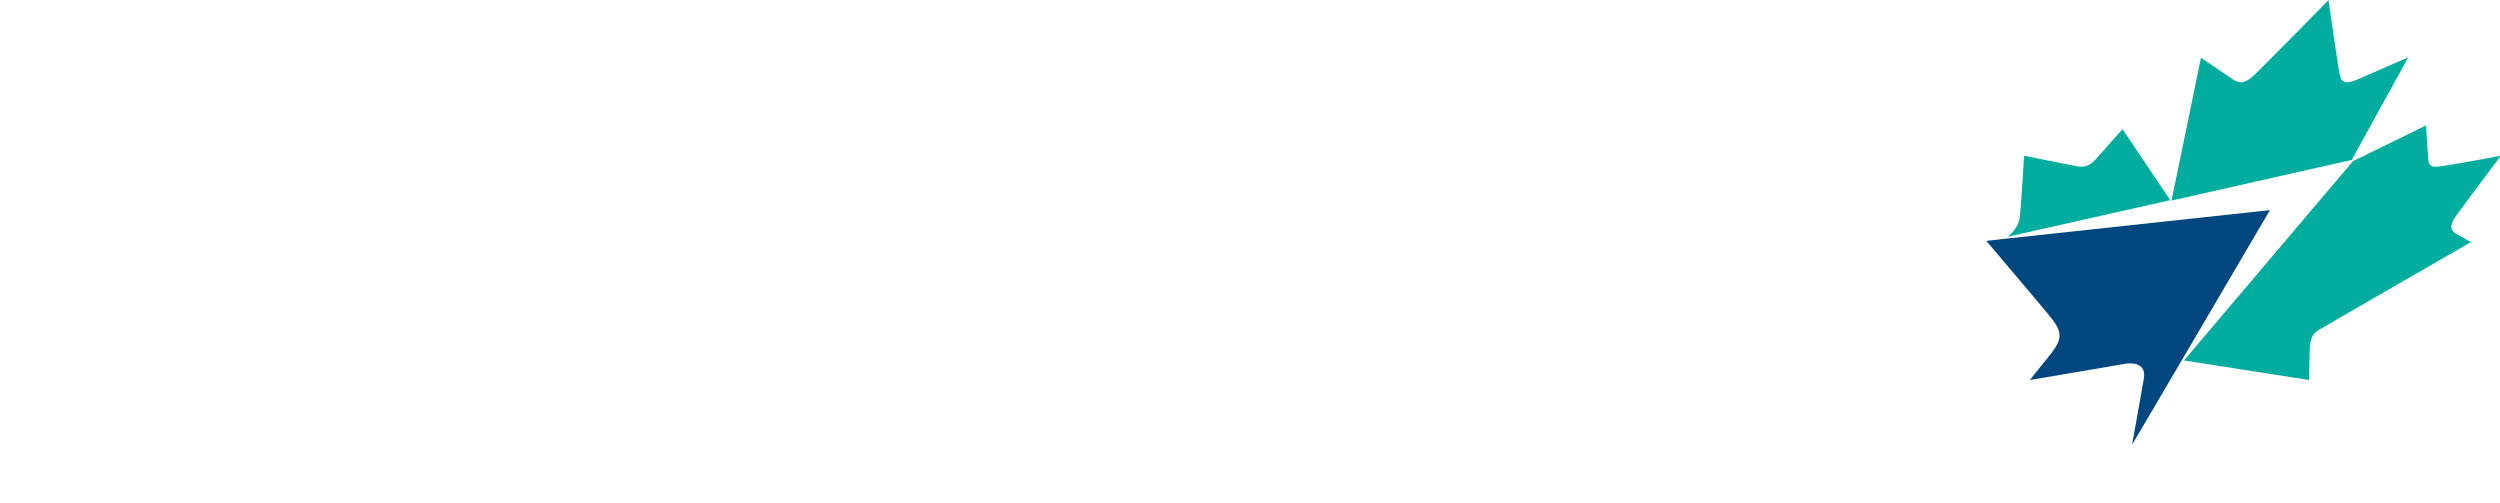
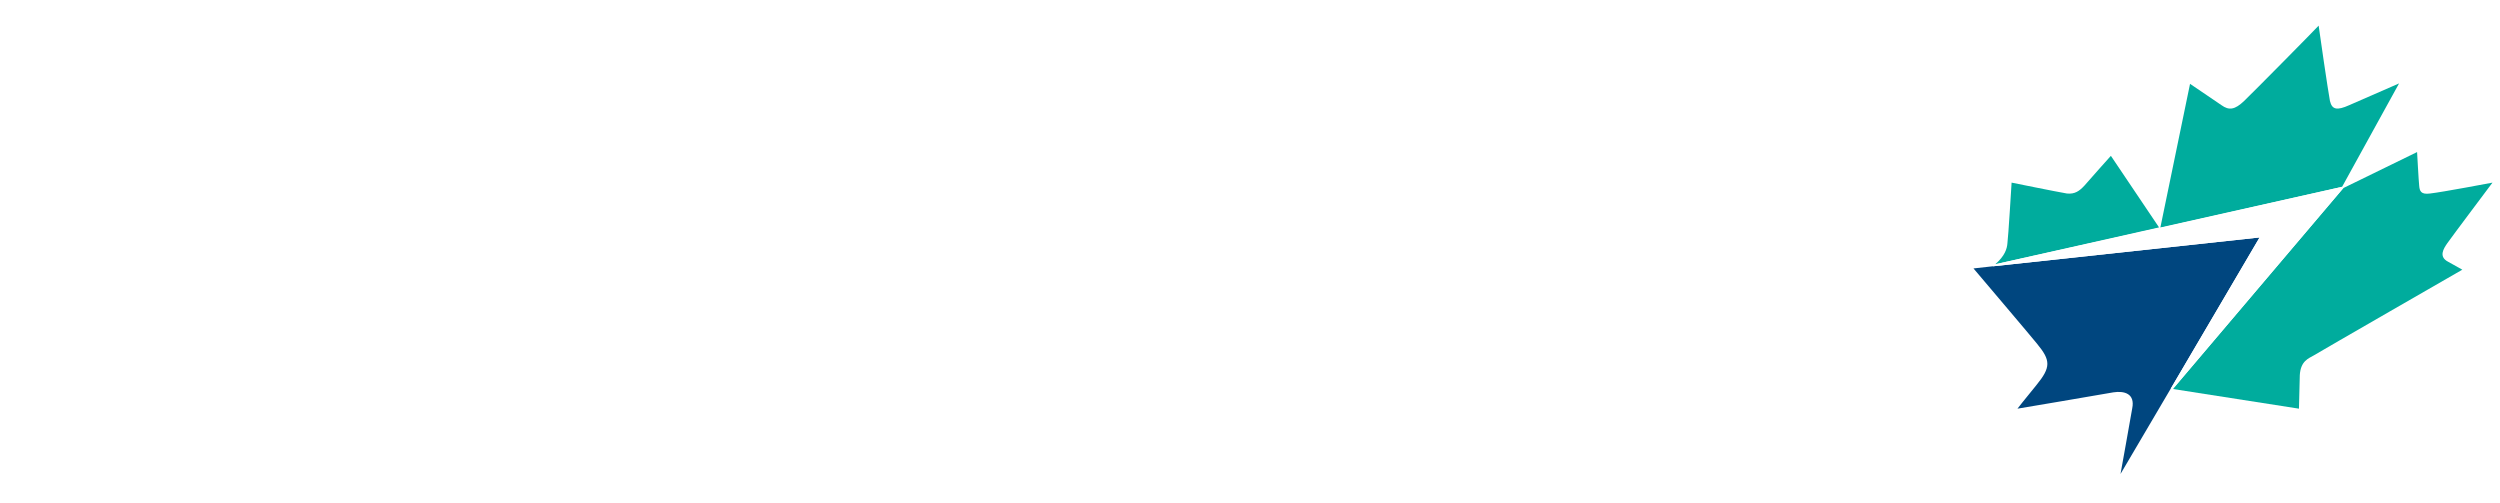
<svg xmlns="http://www.w3.org/2000/svg" version="1.1" width="602" height="121" viewBox="0 0 602 121">
-   <defs>
- </defs>
  <path transform="translate(0,0)" style="fill: rgb(255,255,255)" stroke-linecap="round" d="M 122.7 16.7 L 93.2 86.3 C 92.4 88.2 90.6 89.5 88.4 89.5 L 73.5 89.5 L 60.7 53.8 L 45.1 86.6 C 44.3 88.4 42.5 89.6 40.4 89.6 L 25.8 89.6 L 0 16.7 L 23 16.7 L 37.4 63.1 L 52 29.4 L 47.4 16.6 L 68 16.6 L 83.7 63 L 101.6 16.6 L 122.7 16.7 L 122.7 16.7 Z" />
  <path transform="translate(0,0)" style="fill: rgb(255,255,255)" stroke-linecap="round" d="M 180.6 16.7 L 178.8 27.1 C 178.4 29.5 176.2 31.4 173.7 31.4 L 149 31.4 L 146.6 45 L 174.7 45 L 172.9 55.4 C 172.5 57.8 170.3 59.7 167.8 59.7 L 144.1 59.7 L 141.5 74.7 L 170.6 74.7 L 168.8 85.1 C 168.4 87.5 166.2 89.4 163.7 89.4 L 117.3 89.4 L 130 16.6 L 180.6 16.7 L 180.6 16.7 Z" />
  <path transform="translate(0,0)" style="fill: rgb(255,255,255)" stroke-linecap="round" d="M 240.1 67.9 C 240.1 85.1 219 90.6 204.7 90.6 C 192.1 90.6 185.2 88.2 177.4 84.8 L 180.4 67.8 C 183.9 71.5 195.4 75.6 205.2 75.6 C 210.7 75.6 217.2 73.6 217.2 69 C 217.2 57.7 185.9 59.2 185.9 37.5 C 185.9 25.1 197.5 15.6 217.2 15.6 C 228.6 15.6 236.7 17.9 241.5 20 L 239.8 29.6 C 239.5 31.6 237.7 33 235.7 33 C 235.2 33 234.7 32.9 234.2 32.7 C 228.5 30.5 223.2 29.9 219 29.9 C 216.3 29.9 208.2 30.4 208.2 35.8 C 208.3 46.5 240.1 45.7 240.1 67.9 Z" />
  <path transform="translate(0,0)" style="fill: rgb(255,255,255)" stroke-linecap="round" d="M 313.1 16.7 L 311.3 27.1 C 310.9 29.5 308.7 31.4 306.2 31.4 L 288.9 31.4 L 279.5 85.1 C 279.1 87.5 276.9 89.4 274.4 89.4 L 257.1 89.4 L 267.3 31.4 L 245.7 31.4 L 248.3 16.7 C 248.3 16.7 313.1 16.7 313.1 16.7 Z" />
  <path transform="translate(0,0)" style="fill: rgb(255,255,255)" stroke-linecap="round" d="M 342.8 16.7 L 331.4 81.9 C 327.3 105.1 313.2 116.7 298.2 120.8 L 286.3 106.8 C 297 105.3 306.7 99.3 309.8 82 L 321.2 16.8 L 342.8 16.7 Z" />
  <path transform="translate(0,0)" style="fill: rgb(255,255,255)" stroke-linecap="round" d="M 404.5 16.7 L 402.7 27.1 C 402.3 29.5 400.1 31.4 397.6 31.4 L 372.9 31.4 L 370.5 45 L 398.6 45 L 396.8 55.4 C 396.4 57.8 394.2 59.7 391.7 59.7 L 368 59.7 L 365.4 74.7 L 394.5 74.7 L 392.7 85.1 C 392.3 87.5 390.1 89.4 387.6 89.4 L 341.2 89.4 L 353.9 16.6 L 404.5 16.7 L 404.5 16.7 Z" />
  <path transform="translate(0,0)" style="fill: rgb(255,255,255)" stroke-linecap="round" d="M 474.8 16.7 L 473 27.1 C 472.6 29.5 470.4 31.4 467.9 31.4 L 450.6 31.4 L 441.2 85.1 C 440.8 87.5 438.6 89.4 436.1 89.4 L 418.8 89.4 L 429 31.4 L 407.3 31.4 L 409.9 16.7 C 409.9 16.7 474.8 16.7 474.8 16.7 Z" />
-   <path transform="translate(0,0)" style="fill: rgb(0,172,157)" stroke-linecap="round" d="M 522.6 48.2 L 511.1 31.1 C 511.1 31.1 505.9 36.9 504.8 38.2 C 503.6 39.5 502.5 40.3 500.6 40.1 C 498.2 39.7 487.4 37.5 487.4 37.5 C 487.4 37.5 486.6 50.7 486.4 52 C 486.3 53.3 485.8 55 483.5 57 L 522.6 48.2 Z" />
-   <path transform="translate(0,0)" style="fill: rgb(0,172,157)" stroke-linecap="round" d="M 566.3 38.5 L 579.9 13.8 C 579.9 13.8 571 17.7 568 19 C 565.1 20.3 563.9 20.1 563.4 18 C 563 16 560.8 0.9 560.7 0 C 559.9 0.9 545 16 542.9 18 C 540.7 20.1 539.3 20.3 537.5 19 C 535.6 17.7 530 13.9 530 13.9 L 522.9 48.3 L 566.3 38.5 Z" />
-   <path transform="translate(0,0)" style="fill: rgb(0,172,157)" stroke-linecap="round" d="M 591.4 52 C 592.3 50.7 602.2 37.5 602.2 37.5 C 602.2 37.5 590.1 39.8 587.3 40.1 C 585.1 40.4 584.8 39.5 584.7 38.2 C 584.6 37.5 584.2 30.2 584.2 30.2 L 566.6 38.8 L 525.9 86.8 L 556 91.5 C 556 91.5 556.1 86.9 556.2 83.5 C 556.4 80.1 558.3 79.5 559.5 78.8 C 560.6 78.1 595 58.3 595 58.3 L 591.6 56.4 C 589.3 55.2 590.5 53.3 591.4 52" />
-   <path transform="translate(0,0)" style="fill: rgb(0,70,127)" stroke-linecap="round" d="M 478.3 58 C 478.3 58 492.8 75.1 493.4 75.9 C 496.8 80 496.8 81.6 493.3 85.9 C 490.5 89.3 488.8 91.5 488.8 91.5 C 488.8 91.5 509 88.1 511.7 87.6 C 514.3 87.2 516.9 87.9 516.2 91.4 C 515.8 93.8 513.4 107.1 513.4 107.1 L 525.4 86.7 L 546.6 50.6 L 482.8 57.5 L 478.3 58 Z" />
+   <g id="Layer_1" transform="matrix(0.168113, 0, 0, 0.168001, 595.7385, 52.33106)" style="">
+     <g transform="matrix(1, 0, 0, 1, -716.9219, -274.7398)">
+       <g>
+         <g>
+           <g>
+             <path class="st0" d="M265.8,289.2l-69-102.6c0,0-31.2,34.8-37.8,42.6c-7.2,7.8-13.8,12.6-25.2,11.4 c-14.4-2.4-79.2-15.6-79.2-15.6s-4.8,79.2-6,87c-0.6,7.8-3.6,18-17.4,30L265.8,289.2z" style="fill: rgb(0, 172, 157);" />
+             <path class="st0" d="M528,231l81.6-148.2c0,0-53.4,23.4-71.4,31.2c-17.4,7.8-24.6,6.6-27.6-6C508.2,96,495,5.4,494.4,0 c-4.8,5.4-94.2,96-106.8,108c-13.2,12.6-21.6,13.8-32.4,6c-11.4-7.8-45-30.6-45-30.6l-42.6,206.4L528,231z" style="fill: rgb(0, 172, 157);" />
+             <path class="st0" d="M678.6,312c5.4-7.8,64.8-87,64.8-87s-72.6,13.8-89.4,15.6c-13.2,1.8-15-3.6-15.6-11.4c-0.6-4.2-3-48-3-48 l-105.6,51.6l-244.2,288L466.2,549c0,0,0.6-27.6,1.2-48c1.2-20.4,12.6-24,19.8-28.2c6.6-4.2,213-123,213-123l-20.4-11.4 C666,331.2,673.2,319.8,678.6,312" style="fill: rgb(0, 172, 157);" />
+           </g>
+           <path class="st1" d="M0,348c0,0,87,102.6,90.6,107.4c20.4,24.6,20.4,34.2-0.6,60C73.2,535.8,63,549,63,549s121.2-20.4,137.4-23.4 c15.6-2.4,31.2,1.8,27,22.8c-2.4,14.4-16.8,94.2-16.8,94.2l72-122.4l127.2-216.6L27,345L0,348z" style="fill: rgb(0, 70, 127);" />
+           <polygon class="st2" points="529.8,232.8 285.6,520.8 282.6,520.2 409.8,303.6 27.6,345 31.2,342 265.8,289.8 268.2,289.2 &#10;&#09;&#09;&#09;&#09;528,231 &#09;&#09;&#09;" style="fill: rgb(255, 255, 255);" />
+         </g>
+       </g>
+     </g>
+   </g>
</svg>
